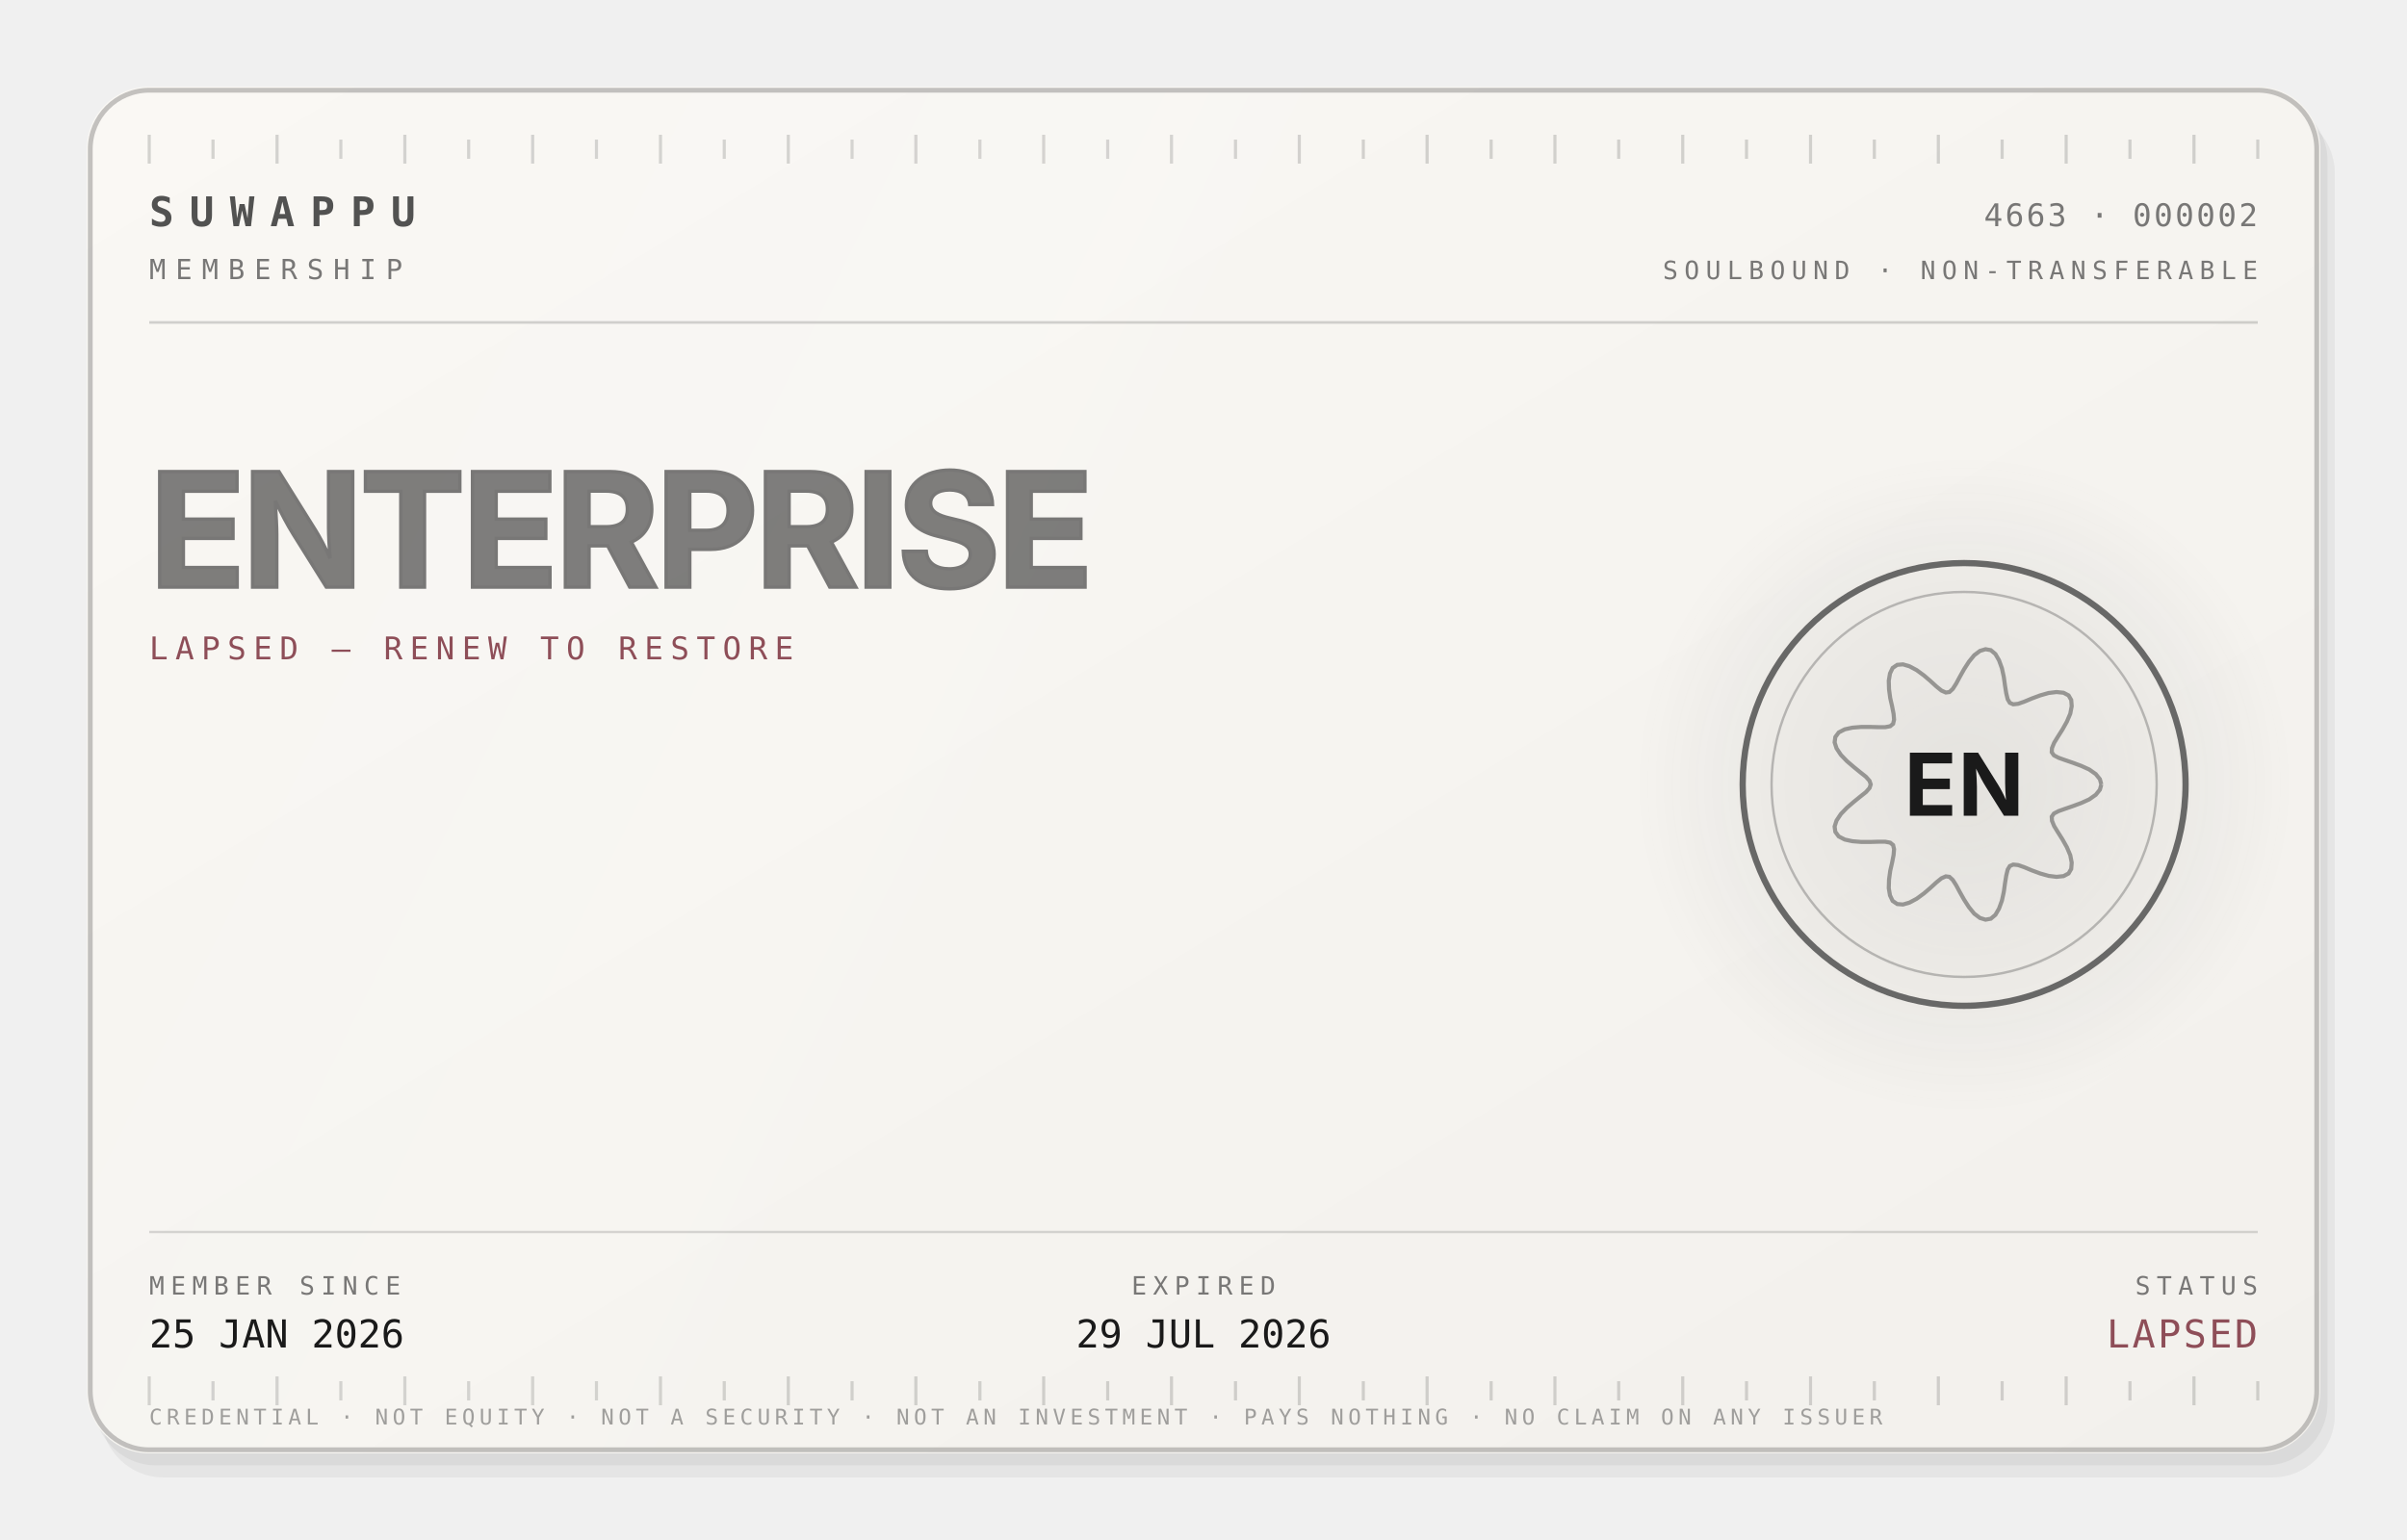
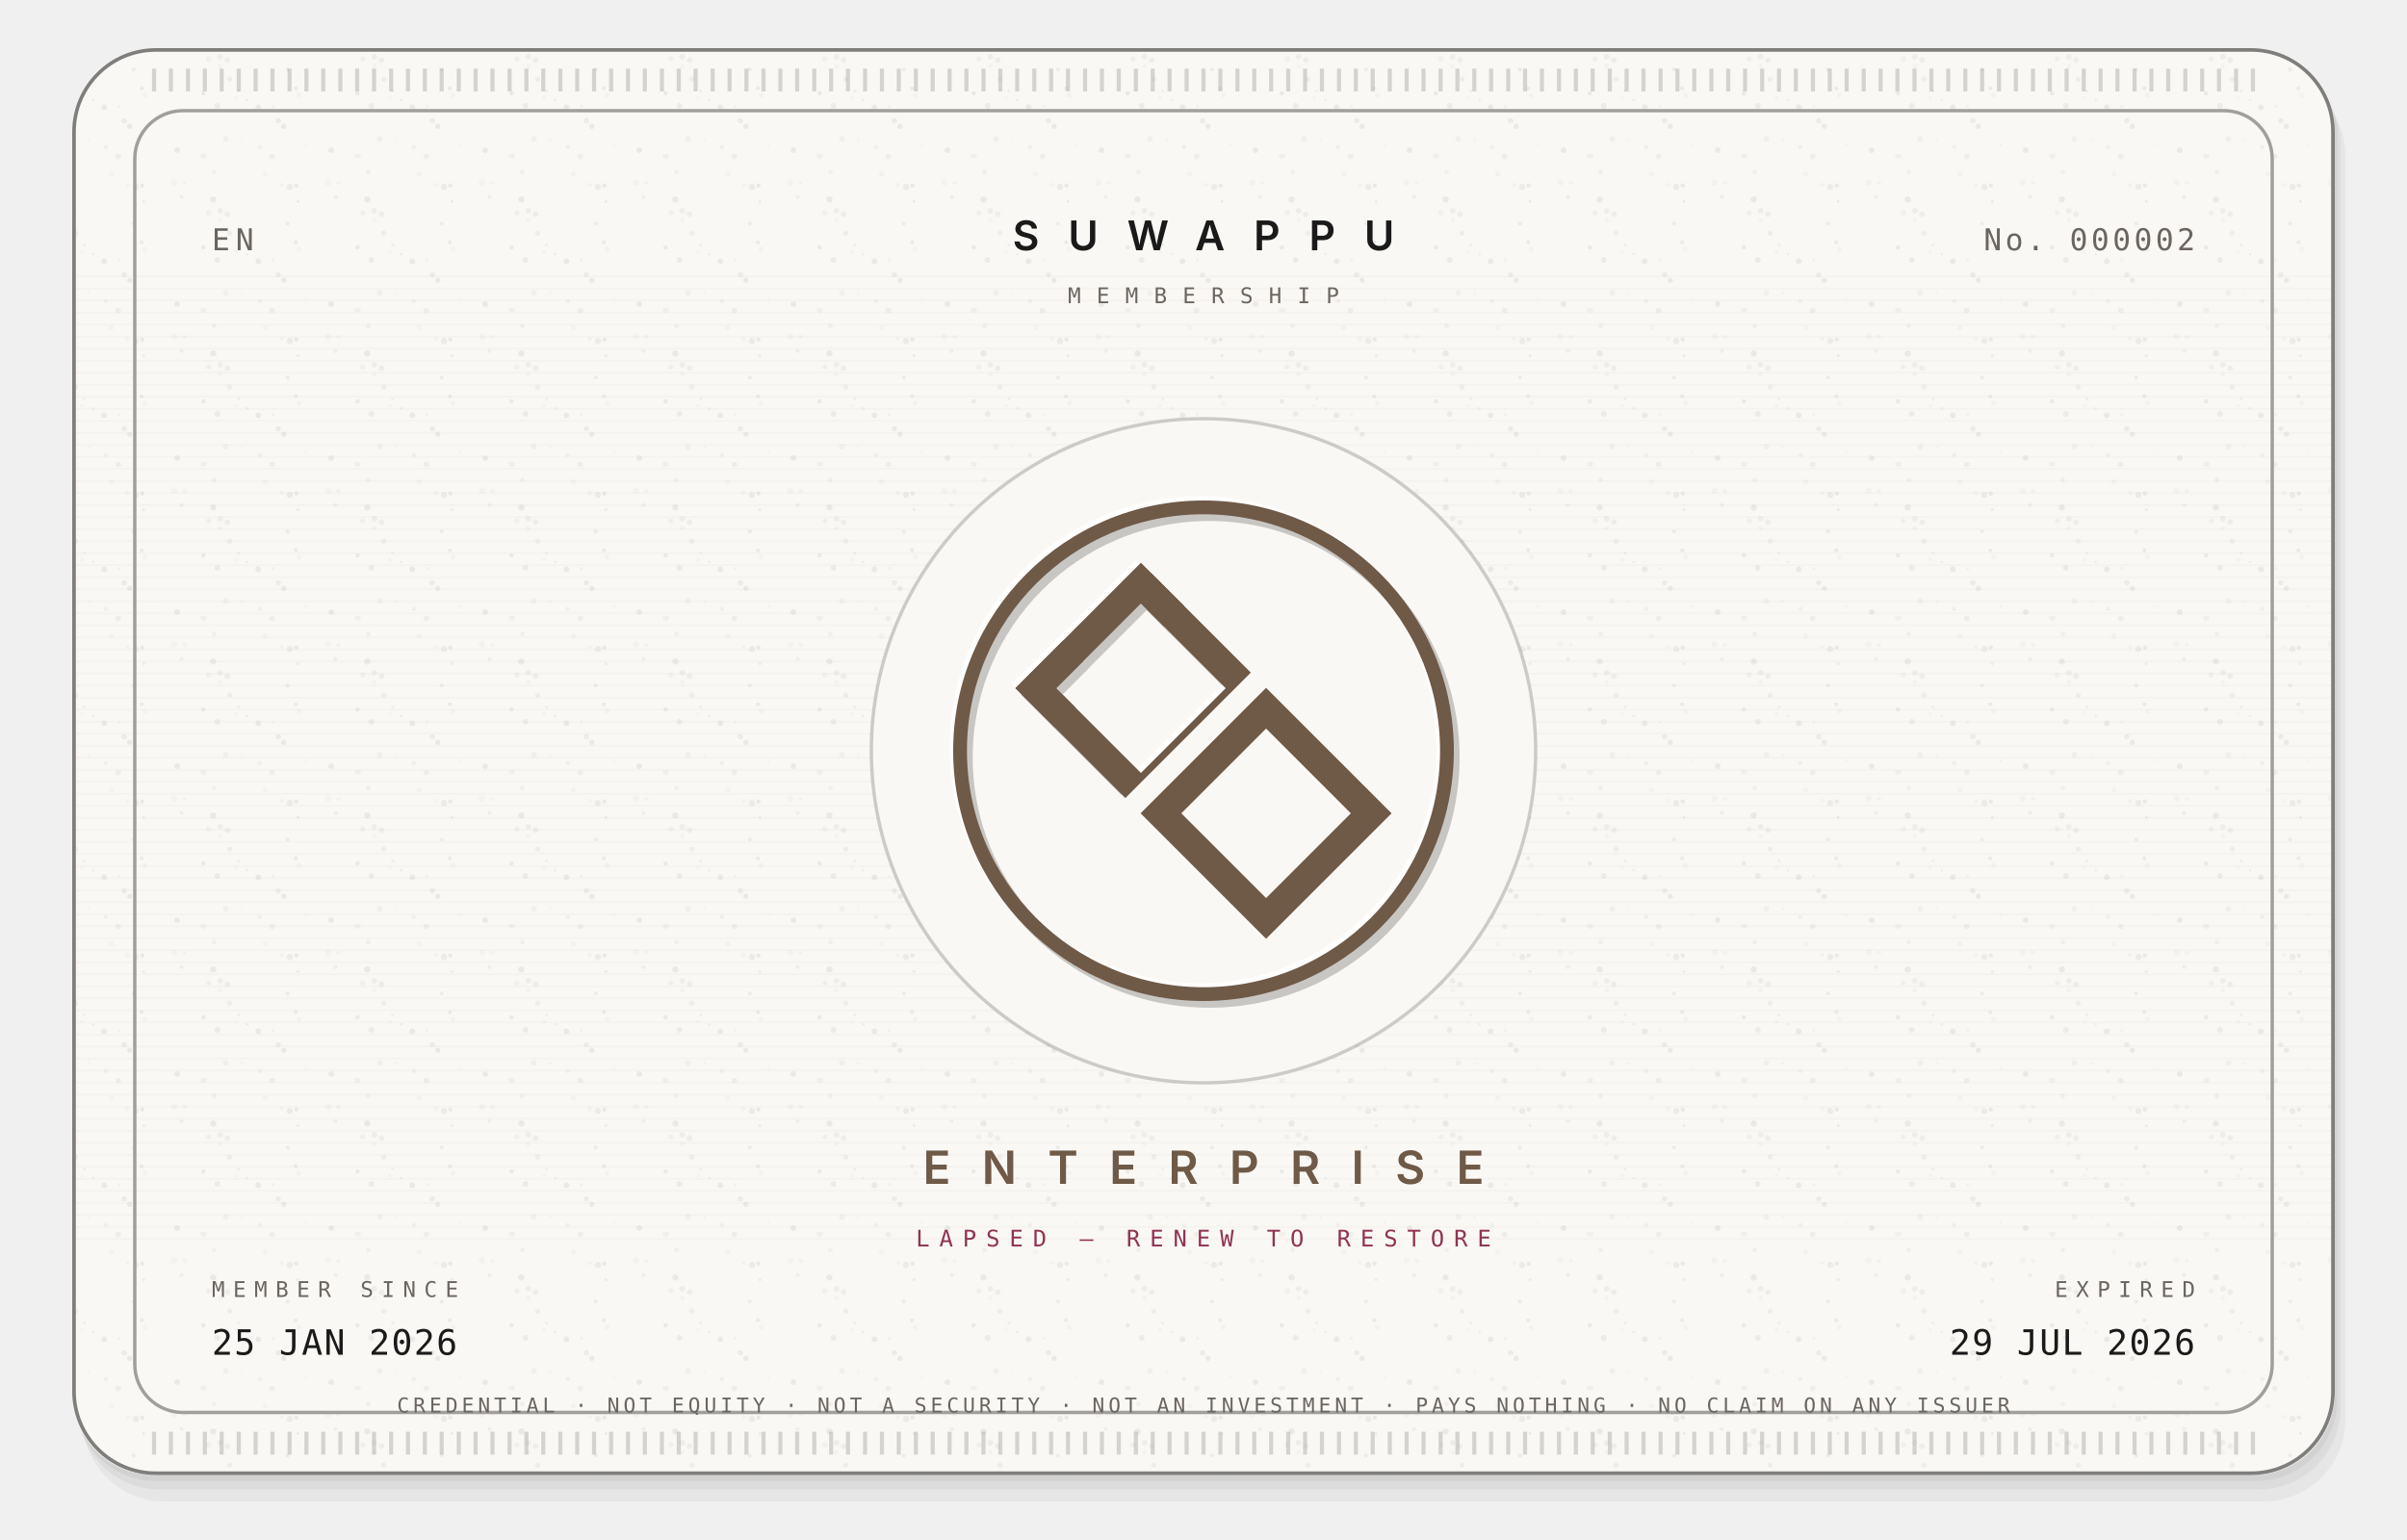
<svg xmlns="http://www.w3.org/2000/svg" width="1000" height="640" viewBox="0 0 1000 640" role="img" aria-label="Suwappu Enterprise membership">
  <defs>
-     <clipPath id="cardCut">
-       <rect x="36" y="36" width="928" height="568" rx="26" />
+     <clipPath id="cut2">
+       <rect x="30" y="20" width="940" height="593" rx="34" />
    </clipPath>
-     <linearGradient id="plate" x1="0" y1="0" x2="1" y2="1">
-       <stop offset="0" stop-color="#faf8f4" />
-       <stop offset="1" stop-color="#f2f0ec" />
+     <pattern id="grain" width="64" height="64" patternUnits="userSpaceOnUse">
+       <g fill="#1a1a1a">
+         <circle cx="38.7" cy="41.7" r="0.50" opacity="0.060" />
+         <circle cx="31.4" cy="32.9" r="1.10" opacity="0.050" />
+         <circle cx="43.3" cy="44.6" r="1.20" opacity="0.070" />
+         <circle cx="27.5" cy="27.5" r="0.90" opacity="0.030" />
+         <circle cx="59.7" cy="19.8" r="0.60" opacity="0.060" />
+         <circle cx="36.7" cy="57.8" r="0.50" opacity="0.030" />
+         <circle cx="8.3" cy="11.8" r="1.30" opacity="0.030" />
+         <circle cx="34.0" cy="40.6" r="0.70" opacity="0.030" />
+         <circle cx="63.2" cy="60.2" r="0.50" opacity="0.030" />
+         <circle cx="60.2" cy="39.6" r="1.00" opacity="0.030" />
+         <circle cx="53.0" cy="12.9" r="0.90" opacity="0.030" />
+         <circle cx="20.6" cy="0.7" r="1.30" opacity="0.040" />
+         <circle cx="27.5" cy="23.6" r="1.20" opacity="0.050" />
+         <circle cx="59.1" cy="13.1" r="0.90" opacity="0.070" />
+         <circle cx="30.5" cy="25.0" r="1.20" opacity="0.050" />
+         <circle cx="11.4" cy="17.9" r="0.80" opacity="0.050" />
+         <circle cx="26.3" cy="44.0" r="1.20" opacity="0.060" />
+         <circle cx="9.6" cy="62.4" r="1.20" opacity="0.070" />
+         <circle cx="56.4" cy="13.7" r="1.30" opacity="0.060" />
+         <circle cx="24.6" cy="18.9" r="1.30" opacity="0.070" />
+         <circle cx="25.0" cy="7.5" r="1.00" opacity="0.040" />
+         <circle cx="22.7" cy="24.5" r="1.10" opacity="0.040" />
+         <circle cx="35.1" cy="37.8" r="0.60" opacity="0.050" />
+         <circle cx="20.5" cy="38.8" r="0.90" opacity="0.070" />
+         <circle cx="46.2" cy="8.2" r="1.10" opacity="0.030" />
+         <circle cx="49.1" cy="1.0" r="1.20" opacity="0.050" />
+         <circle cx="43.9" cy="61.1" r="0.90" opacity="0.040" />
+         <circle cx="55.5" cy="28.9" r="0.80" opacity="0.060" />
+         <circle cx="29.8" cy="57.7" r="1.20" opacity="0.040" />
+         <circle cx="58.9" cy="36.7" r="0.80" opacity="0.070" />
+         <circle cx="12.6" cy="12.0" r="0.90" opacity="0.030" />
+         <circle cx="51.6" cy="50.2" r="1.10" opacity="0.060" />
+         <circle cx="49.5" cy="44.2" r="0.60" opacity="0.040" />
+         <circle cx="53.9" cy="52.5" r="1.10" opacity="0.070" />
+       </g>
+     </pattern>
+     <linearGradient id="foil2" x1="0.05" y1="0.1" x2="0.95" y2="0.9">
+       <stop offset="0" stop-color="#483a2e" />
+       <stop offset="0.34" stop-color="#6f5947" />
+       <stop offset="0.47" stop-color="#8c7a6c" />
+       <stop offset="0.53" stop-color="#8c7a6c" />
+       <stop offset="0.66" stop-color="#6f5947" />
+       <stop offset="1" stop-color="#483a2e" />
    </linearGradient>
-     <linearGradient id="sheen" x1="0" y1="0" x2="1" y2="0.3">
-       <stop offset="0" stop-color="#ffffff" stop-opacity="0" />
-       <stop offset="0.46" stop-color="#ffffff" stop-opacity="0.075" />
-       <stop offset="0.54" stop-color="#ffffff" stop-opacity="0" />
-     </linearGradient>
-     <radialGradient id="sealGlow" cx="0.5" cy="0.5" r="0.5">
-       <stop offset="0" stop-color="#525251" stop-opacity="0.16" />
-       <stop offset="1" stop-color="#525251" stop-opacity="0" />
+     <radialGradient id="age2" cx="0.5" cy="0.46" r="0.72">
+       <stop offset="0.42" stop-color="#7e5a38" stop-opacity="0" />
+       <stop offset="1" stop-color="#7e5a38" stop-opacity="0.10" />
    </radialGradient>
  </defs>
-   <rect x="42" y="46" width="928" height="568" rx="26" fill="#000000" opacity="0.05" />
-   <rect x="39" y="41" width="928" height="568" rx="26" fill="#000000" opacity="0.05" />
-   <rect x="36" y="36" width="928" height="568" rx="26" fill="url(#plate)" />
-   <g clip-path="url(#cardCut)" stroke="#959492" stroke-width="1.3" stroke-opacity="0.38">
-     <line x1="62.0" y1="56.0" x2="62.0" y2="68.0" />
-     <line x1="88.5" y1="58.0" x2="88.5" y2="66.0" />
-     <line x1="115.1" y1="56.0" x2="115.1" y2="68.0" />
-     <line x1="141.6" y1="58.0" x2="141.6" y2="66.0" />
-     <line x1="168.2" y1="56.0" x2="168.2" y2="68.0" />
-     <line x1="194.7" y1="58.0" x2="194.7" y2="66.0" />
-     <line x1="221.3" y1="56.0" x2="221.3" y2="68.0" />
-     <line x1="247.8" y1="58.0" x2="247.8" y2="66.0" />
-     <line x1="274.4" y1="56.0" x2="274.4" y2="68.0" />
-     <line x1="300.9" y1="58.0" x2="300.9" y2="66.0" />
-     <line x1="327.5" y1="56.0" x2="327.5" y2="68.0" />
-     <line x1="354.0" y1="58.0" x2="354.0" y2="66.0" />
-     <line x1="380.5" y1="56.0" x2="380.5" y2="68.0" />
-     <line x1="407.1" y1="58.0" x2="407.1" y2="66.0" />
-     <line x1="433.6" y1="56.0" x2="433.6" y2="68.0" />
-     <line x1="460.2" y1="58.0" x2="460.2" y2="66.0" />
-     <line x1="486.7" y1="56.0" x2="486.7" y2="68.0" />
-     <line x1="513.3" y1="58.0" x2="513.3" y2="66.0" />
-     <line x1="539.8" y1="56.0" x2="539.8" y2="68.0" />
-     <line x1="566.4" y1="58.0" x2="566.4" y2="66.0" />
-     <line x1="592.9" y1="56.0" x2="592.9" y2="68.0" />
-     <line x1="619.5" y1="58.0" x2="619.5" y2="66.0" />
-     <line x1="646.0" y1="56.0" x2="646.0" y2="68.0" />
-     <line x1="672.5" y1="58.0" x2="672.5" y2="66.0" />
-     <line x1="699.1" y1="56.0" x2="699.1" y2="68.0" />
-     <line x1="725.6" y1="58.0" x2="725.6" y2="66.0" />
-     <line x1="752.2" y1="56.0" x2="752.2" y2="68.0" />
-     <line x1="778.7" y1="58.0" x2="778.7" y2="66.0" />
-     <line x1="805.3" y1="56.0" x2="805.3" y2="68.0" />
-     <line x1="831.8" y1="58.0" x2="831.8" y2="66.0" />
-     <line x1="858.4" y1="56.0" x2="858.4" y2="68.0" />
-     <line x1="884.9" y1="58.0" x2="884.9" y2="66.0" />
-     <line x1="911.5" y1="56.0" x2="911.5" y2="68.0" />
-     <line x1="938.0" y1="58.0" x2="938.0" y2="66.0" />
-     <line x1="62.0" y1="572.0" x2="62.0" y2="584.0" />
-     <line x1="88.5" y1="574.0" x2="88.5" y2="582.0" />
-     <line x1="115.1" y1="572.0" x2="115.1" y2="584.0" />
-     <line x1="141.6" y1="574.0" x2="141.6" y2="582.0" />
-     <line x1="168.2" y1="572.0" x2="168.2" y2="584.0" />
-     <line x1="194.7" y1="574.0" x2="194.7" y2="582.0" />
-     <line x1="221.3" y1="572.0" x2="221.3" y2="584.0" />
-     <line x1="247.8" y1="574.0" x2="247.8" y2="582.0" />
-     <line x1="274.4" y1="572.0" x2="274.4" y2="584.0" />
-     <line x1="300.9" y1="574.0" x2="300.9" y2="582.0" />
-     <line x1="327.5" y1="572.0" x2="327.5" y2="584.0" />
-     <line x1="354.0" y1="574.0" x2="354.0" y2="582.0" />
-     <line x1="380.5" y1="572.0" x2="380.5" y2="584.0" />
-     <line x1="407.1" y1="574.0" x2="407.1" y2="582.0" />
-     <line x1="433.6" y1="572.0" x2="433.6" y2="584.0" />
-     <line x1="460.2" y1="574.0" x2="460.2" y2="582.0" />
-     <line x1="486.7" y1="572.0" x2="486.7" y2="584.0" />
-     <line x1="513.3" y1="574.0" x2="513.3" y2="582.0" />
-     <line x1="539.8" y1="572.0" x2="539.8" y2="584.0" />
-     <line x1="566.4" y1="574.0" x2="566.4" y2="582.0" />
-     <line x1="592.9" y1="572.0" x2="592.9" y2="584.0" />
-     <line x1="619.5" y1="574.0" x2="619.5" y2="582.0" />
-     <line x1="646.0" y1="572.0" x2="646.0" y2="584.0" />
-     <line x1="672.5" y1="574.0" x2="672.5" y2="582.0" />
-     <line x1="699.1" y1="572.0" x2="699.1" y2="584.0" />
-     <line x1="725.6" y1="574.0" x2="725.6" y2="582.0" />
-     <line x1="752.2" y1="572.0" x2="752.2" y2="584.0" />
-     <line x1="778.7" y1="574.0" x2="778.7" y2="582.0" />
-     <line x1="805.3" y1="572.0" x2="805.3" y2="584.0" />
-     <line x1="831.8" y1="574.0" x2="831.8" y2="582.0" />
-     <line x1="858.4" y1="572.0" x2="858.4" y2="584.0" />
-     <line x1="884.9" y1="574.0" x2="884.9" y2="582.0" />
-     <line x1="911.5" y1="572.0" x2="911.5" y2="584.0" />
-     <line x1="938.0" y1="574.0" x2="938.0" y2="582.0" />
+   <rect x="34.4" y="31" width="940" height="593" rx="34" fill="#000000" opacity="0.045" />
+   <rect x="32.4" y="26" width="940" height="593" rx="34" fill="#000000" opacity="0.045" />
+   <rect x="31.0" y="22.5" width="940" height="593" rx="34" fill="#000000" opacity="0.05" />
+   <rect x="30" y="20" width="940" height="593" rx="34" fill="#faf8f4" />
+   <g clip-path="url(#cut2)">
+     <path d="M30.0 114.9H970.0M30.0 119.9H970.0M30.0 124.9H970.0M30.0 129.9H970.0M30.0 134.9H970.0M30.0 139.9H970.0M30.0 144.9H970.0M30.0 149.9H970.0M30.0 154.9H970.0M30.0 159.9H970.0M30.0 164.9H970.0M30.0 169.9H970.0M30.0 174.9H970.0M30.0 179.9H970.0M30.0 184.9H970.0M30.0 189.9H970.0M30.0 194.9H970.0M30.0 199.9H970.0M30.0 204.9H970.0M30.0 209.9H970.0M30.0 214.9H970.0M30.0 219.9H970.0M30.0 224.9H970.0M30.0 229.9H970.0M30.0 234.9H970.0M30.0 239.9H970.0M30.0 244.9H970.0M30.0 249.9H970.0M30.0 254.9H970.0M30.0 259.9H970.0M30.0 264.9H970.0M30.0 269.9H970.0M30.0 274.9H970.0M30.0 279.9H970.0M30.0 284.9H970.0M30.0 289.9H970.0M30.0 294.9H970.0M30.0 299.9H970.0M30.0 304.9H970.0M30.0 309.9H970.0M30.0 314.9H970.0M30.0 319.9H970.0M30.0 324.9H970.0M30.0 329.9H970.0M30.0 334.9H970.0M30.0 339.9H970.0M30.0 344.9H970.0M30.0 349.9H970.0M30.0 354.9H970.0M30.0 359.9H970.0M30.0 364.9H970.0M30.0 369.9H970.0M30.0 374.9H970.0M30.0 379.9H970.0M30.0 384.9H970.0M30.0 389.9H970.0M30.0 394.9H970.0M30.0 399.9H970.0M30.0 404.9H970.0M30.0 409.9H970.0M30.0 414.9H970.0M30.0 419.9H970.0M30.0 424.9H970.0M30.0 429.9H970.0M30.0 434.9H970.0M30.0 439.9H970.0M30.0 444.9H970.0M30.0 449.9H970.0M30.0 454.9H970.0M30.0 459.9H970.0M30.0 464.9H970.0M30.0 469.9H970.0M30.0 474.9H970.0M30.0 479.9H970.0M30.0 484.9H970.0M30.0 489.9H970.0M30.0 494.9H970.0M30.0 499.9H970.0M30.0 504.9H970.0M30.0 509.9H970.0M30.0 514.9H970.0" fill="none" stroke="#6f5947" stroke-width="0.8" stroke-opacity="0.03" />
+     <rect x="30" y="20" width="940" height="593" fill="url(#grain)" />
+     <g stroke="#a09f9d" stroke-width="1.7" stroke-opacity="0.42">
+       <line x1="64.0" y1="28.5" x2="64.0" y2="38.0" />
+       <line x1="71.0" y1="28.5" x2="71.0" y2="38.0" />
+       <line x1="78.1" y1="28.5" x2="78.1" y2="38.0" />
+       <line x1="85.1" y1="28.5" x2="85.1" y2="38.0" />
+       <line x1="92.1" y1="28.5" x2="92.1" y2="38.0" />
+       <line x1="99.2" y1="28.5" x2="99.2" y2="38.0" />
+       <line x1="106.2" y1="28.5" x2="106.2" y2="38.0" />
+       <line x1="113.2" y1="28.5" x2="113.2" y2="38.0" />
+       <line x1="120.3" y1="28.5" x2="120.3" y2="38.0" />
+       <line x1="127.3" y1="28.5" x2="127.3" y2="38.0" />
+       <line x1="134.3" y1="28.5" x2="134.3" y2="38.0" />
+       <line x1="141.4" y1="28.5" x2="141.4" y2="38.0" />
+       <line x1="148.4" y1="28.5" x2="148.4" y2="38.0" />
+       <line x1="155.4" y1="28.5" x2="155.4" y2="38.0" />
+       <line x1="162.5" y1="28.5" x2="162.5" y2="38.0" />
+       <line x1="169.5" y1="28.5" x2="169.5" y2="38.0" />
+       <line x1="176.5" y1="28.5" x2="176.5" y2="38.0" />
+       <line x1="183.5" y1="28.5" x2="183.5" y2="38.0" />
+       <line x1="190.6" y1="28.5" x2="190.6" y2="38.0" />
+       <line x1="197.6" y1="28.5" x2="197.6" y2="38.0" />
+       <line x1="204.6" y1="28.5" x2="204.6" y2="38.0" />
+       <line x1="211.7" y1="28.5" x2="211.7" y2="38.0" />
+       <line x1="218.7" y1="28.5" x2="218.7" y2="38.0" />
+       <line x1="225.7" y1="28.5" x2="225.7" y2="38.0" />
+       <line x1="232.8" y1="28.5" x2="232.8" y2="38.0" />
+       <line x1="239.8" y1="28.5" x2="239.8" y2="38.0" />
+       <line x1="246.8" y1="28.5" x2="246.8" y2="38.0" />
+       <line x1="253.9" y1="28.5" x2="253.9" y2="38.0" />
+       <line x1="260.9" y1="28.5" x2="260.9" y2="38.0" />
+       <line x1="267.9" y1="28.5" x2="267.9" y2="38.0" />
+       <line x1="275.0" y1="28.5" x2="275.0" y2="38.0" />
+       <line x1="282.0" y1="28.5" x2="282.0" y2="38.0" />
+       <line x1="289.0" y1="28.5" x2="289.0" y2="38.0" />
+       <line x1="296.1" y1="28.5" x2="296.1" y2="38.0" />
+       <line x1="303.1" y1="28.5" x2="303.1" y2="38.0" />
+       <line x1="310.1" y1="28.5" x2="310.1" y2="38.0" />
+       <line x1="317.2" y1="28.5" x2="317.2" y2="38.0" />
+       <line x1="324.2" y1="28.5" x2="324.2" y2="38.0" />
+       <line x1="331.2" y1="28.5" x2="331.2" y2="38.0" />
+       <line x1="338.3" y1="28.5" x2="338.3" y2="38.0" />
+       <line x1="345.3" y1="28.5" x2="345.3" y2="38.0" />
+       <line x1="352.3" y1="28.5" x2="352.3" y2="38.0" />
+       <line x1="359.4" y1="28.5" x2="359.4" y2="38.0" />
+       <line x1="366.4" y1="28.5" x2="366.4" y2="38.0" />
+       <line x1="373.4" y1="28.5" x2="373.4" y2="38.0" />
+       <line x1="380.5" y1="28.5" x2="380.5" y2="38.0" />
+       <line x1="387.5" y1="28.5" x2="387.5" y2="38.0" />
+       <line x1="394.5" y1="28.5" x2="394.5" y2="38.0" />
+       <line x1="401.5" y1="28.5" x2="401.5" y2="38.0" />
+       <line x1="408.6" y1="28.5" x2="408.6" y2="38.0" />
+       <line x1="415.6" y1="28.5" x2="415.6" y2="38.0" />
+       <line x1="422.6" y1="28.5" x2="422.6" y2="38.0" />
+       <line x1="429.7" y1="28.5" x2="429.7" y2="38.0" />
+       <line x1="436.7" y1="28.5" x2="436.7" y2="38.0" />
+       <line x1="443.7" y1="28.5" x2="443.7" y2="38.0" />
+       <line x1="450.8" y1="28.5" x2="450.8" y2="38.0" />
+       <line x1="457.8" y1="28.5" x2="457.8" y2="38.0" />
+       <line x1="464.8" y1="28.5" x2="464.8" y2="38.0" />
+       <line x1="471.9" y1="28.5" x2="471.9" y2="38.0" />
+       <line x1="478.9" y1="28.5" x2="478.9" y2="38.0" />
+       <line x1="485.9" y1="28.5" x2="485.9" y2="38.0" />
+       <line x1="493.0" y1="28.5" x2="493.0" y2="38.0" />
+       <line x1="500.0" y1="28.5" x2="500.0" y2="38.0" />
+       <line x1="507.0" y1="28.5" x2="507.0" y2="38.0" />
+       <line x1="514.1" y1="28.5" x2="514.1" y2="38.0" />
+       <line x1="521.1" y1="28.5" x2="521.1" y2="38.0" />
+       <line x1="528.1" y1="28.5" x2="528.1" y2="38.0" />
+       <line x1="535.2" y1="28.5" x2="535.2" y2="38.0" />
+       <line x1="542.2" y1="28.5" x2="542.2" y2="38.0" />
+       <line x1="549.2" y1="28.5" x2="549.2" y2="38.0" />
+       <line x1="556.3" y1="28.5" x2="556.3" y2="38.0" />
+       <line x1="563.3" y1="28.5" x2="563.3" y2="38.0" />
+       <line x1="570.3" y1="28.5" x2="570.3" y2="38.0" />
+       <line x1="577.4" y1="28.5" x2="577.4" y2="38.0" />
+       <line x1="584.4" y1="28.5" x2="584.4" y2="38.0" />
+       <line x1="591.4" y1="28.5" x2="591.4" y2="38.0" />
+       <line x1="598.5" y1="28.5" x2="598.5" y2="38.0" />
+       <line x1="605.5" y1="28.5" x2="605.5" y2="38.0" />
+       <line x1="612.5" y1="28.5" x2="612.5" y2="38.0" />
+       <line x1="619.5" y1="28.5" x2="619.5" y2="38.0" />
+       <line x1="626.6" y1="28.5" x2="626.6" y2="38.0" />
+       <line x1="633.6" y1="28.5" x2="633.6" y2="38.0" />
+       <line x1="640.6" y1="28.5" x2="640.6" y2="38.0" />
+       <line x1="647.7" y1="28.5" x2="647.7" y2="38.0" />
+       <line x1="654.7" y1="28.5" x2="654.7" y2="38.0" />
+       <line x1="661.7" y1="28.5" x2="661.7" y2="38.0" />
+       <line x1="668.8" y1="28.5" x2="668.8" y2="38.0" />
+       <line x1="675.8" y1="28.5" x2="675.8" y2="38.0" />
+       <line x1="682.8" y1="28.5" x2="682.8" y2="38.0" />
+       <line x1="689.9" y1="28.5" x2="689.9" y2="38.0" />
+       <line x1="696.9" y1="28.5" x2="696.9" y2="38.0" />
+       <line x1="703.9" y1="28.5" x2="703.9" y2="38.0" />
+       <line x1="711.0" y1="28.5" x2="711.0" y2="38.0" />
+       <line x1="718.0" y1="28.5" x2="718.0" y2="38.0" />
+       <line x1="725.0" y1="28.5" x2="725.0" y2="38.0" />
+       <line x1="732.1" y1="28.5" x2="732.1" y2="38.0" />
+       <line x1="739.1" y1="28.5" x2="739.1" y2="38.0" />
+       <line x1="746.1" y1="28.5" x2="746.1" y2="38.0" />
+       <line x1="753.2" y1="28.5" x2="753.2" y2="38.0" />
+       <line x1="760.2" y1="28.5" x2="760.2" y2="38.0" />
+       <line x1="767.2" y1="28.5" x2="767.2" y2="38.0" />
+       <line x1="774.3" y1="28.5" x2="774.3" y2="38.0" />
+       <line x1="781.3" y1="28.5" x2="781.3" y2="38.0" />
+       <line x1="788.3" y1="28.5" x2="788.3" y2="38.0" />
+       <line x1="795.4" y1="28.5" x2="795.4" y2="38.0" />
+       <line x1="802.4" y1="28.5" x2="802.4" y2="38.0" />
+       <line x1="809.4" y1="28.5" x2="809.4" y2="38.0" />
+       <line x1="816.5" y1="28.5" x2="816.5" y2="38.0" />
+       <line x1="823.5" y1="28.5" x2="823.5" y2="38.0" />
+       <line x1="830.5" y1="28.5" x2="830.5" y2="38.0" />
+       <line x1="837.5" y1="28.5" x2="837.5" y2="38.0" />
+       <line x1="844.6" y1="28.5" x2="844.6" y2="38.0" />
+       <line x1="851.6" y1="28.5" x2="851.6" y2="38.0" />
+       <line x1="858.6" y1="28.5" x2="858.6" y2="38.0" />
+       <line x1="865.7" y1="28.5" x2="865.7" y2="38.0" />
+       <line x1="872.7" y1="28.5" x2="872.7" y2="38.0" />
+       <line x1="879.7" y1="28.5" x2="879.7" y2="38.0" />
+       <line x1="886.8" y1="28.5" x2="886.8" y2="38.0" />
+       <line x1="893.8" y1="28.5" x2="893.8" y2="38.0" />
+       <line x1="900.8" y1="28.5" x2="900.8" y2="38.0" />
+       <line x1="907.9" y1="28.5" x2="907.9" y2="38.0" />
+       <line x1="914.9" y1="28.5" x2="914.9" y2="38.0" />
+       <line x1="921.9" y1="28.5" x2="921.9" y2="38.0" />
+       <line x1="929.0" y1="28.5" x2="929.0" y2="38.0" />
+       <line x1="936.0" y1="28.5" x2="936.0" y2="38.0" />
+       <line x1="64.0" y1="604.5" x2="64.0" y2="595.0" />
+       <line x1="71.0" y1="604.5" x2="71.0" y2="595.0" />
+       <line x1="78.1" y1="604.5" x2="78.1" y2="595.0" />
+       <line x1="85.1" y1="604.5" x2="85.1" y2="595.0" />
+       <line x1="92.1" y1="604.5" x2="92.1" y2="595.0" />
+       <line x1="99.2" y1="604.5" x2="99.2" y2="595.0" />
+       <line x1="106.2" y1="604.5" x2="106.2" y2="595.0" />
+       <line x1="113.2" y1="604.5" x2="113.2" y2="595.0" />
+       <line x1="120.3" y1="604.5" x2="120.3" y2="595.0" />
+       <line x1="127.3" y1="604.5" x2="127.3" y2="595.0" />
+       <line x1="134.3" y1="604.5" x2="134.3" y2="595.0" />
+       <line x1="141.4" y1="604.5" x2="141.4" y2="595.0" />
+       <line x1="148.4" y1="604.5" x2="148.4" y2="595.0" />
+       <line x1="155.4" y1="604.5" x2="155.4" y2="595.0" />
+       <line x1="162.5" y1="604.5" x2="162.5" y2="595.0" />
+       <line x1="169.5" y1="604.5" x2="169.5" y2="595.0" />
+       <line x1="176.5" y1="604.5" x2="176.5" y2="595.0" />
+       <line x1="183.5" y1="604.5" x2="183.5" y2="595.0" />
+       <line x1="190.6" y1="604.5" x2="190.6" y2="595.0" />
+       <line x1="197.6" y1="604.5" x2="197.6" y2="595.0" />
+       <line x1="204.6" y1="604.5" x2="204.6" y2="595.0" />
+       <line x1="211.7" y1="604.5" x2="211.7" y2="595.0" />
+       <line x1="218.7" y1="604.5" x2="218.7" y2="595.0" />
+       <line x1="225.7" y1="604.5" x2="225.7" y2="595.0" />
+       <line x1="232.8" y1="604.5" x2="232.8" y2="595.0" />
+       <line x1="239.8" y1="604.5" x2="239.8" y2="595.0" />
+       <line x1="246.8" y1="604.5" x2="246.8" y2="595.0" />
+       <line x1="253.9" y1="604.5" x2="253.9" y2="595.0" />
+       <line x1="260.9" y1="604.5" x2="260.9" y2="595.0" />
+       <line x1="267.9" y1="604.5" x2="267.9" y2="595.0" />
+       <line x1="275.0" y1="604.5" x2="275.0" y2="595.0" />
+       <line x1="282.0" y1="604.5" x2="282.0" y2="595.0" />
+       <line x1="289.0" y1="604.5" x2="289.0" y2="595.0" />
+       <line x1="296.1" y1="604.5" x2="296.1" y2="595.0" />
+       <line x1="303.1" y1="604.5" x2="303.1" y2="595.0" />
+       <line x1="310.1" y1="604.5" x2="310.1" y2="595.0" />
+       <line x1="317.2" y1="604.5" x2="317.2" y2="595.0" />
+       <line x1="324.2" y1="604.5" x2="324.2" y2="595.0" />
+       <line x1="331.2" y1="604.5" x2="331.2" y2="595.0" />
+       <line x1="338.3" y1="604.5" x2="338.3" y2="595.0" />
+       <line x1="345.3" y1="604.5" x2="345.3" y2="595.0" />
+       <line x1="352.3" y1="604.5" x2="352.3" y2="595.0" />
+       <line x1="359.4" y1="604.5" x2="359.4" y2="595.0" />
+       <line x1="366.4" y1="604.5" x2="366.4" y2="595.0" />
+       <line x1="373.4" y1="604.5" x2="373.4" y2="595.0" />
+       <line x1="380.5" y1="604.5" x2="380.5" y2="595.0" />
+       <line x1="387.5" y1="604.5" x2="387.5" y2="595.0" />
+       <line x1="394.5" y1="604.5" x2="394.5" y2="595.0" />
+       <line x1="401.5" y1="604.5" x2="401.5" y2="595.0" />
+       <line x1="408.6" y1="604.5" x2="408.6" y2="595.0" />
+       <line x1="415.6" y1="604.5" x2="415.6" y2="595.0" />
+       <line x1="422.6" y1="604.5" x2="422.6" y2="595.0" />
+       <line x1="429.7" y1="604.5" x2="429.7" y2="595.0" />
+       <line x1="436.7" y1="604.5" x2="436.7" y2="595.0" />
+       <line x1="443.7" y1="604.5" x2="443.7" y2="595.0" />
+       <line x1="450.8" y1="604.5" x2="450.8" y2="595.0" />
+       <line x1="457.8" y1="604.5" x2="457.8" y2="595.0" />
+       <line x1="464.8" y1="604.5" x2="464.8" y2="595.0" />
+       <line x1="471.9" y1="604.5" x2="471.9" y2="595.0" />
+       <line x1="478.9" y1="604.5" x2="478.9" y2="595.0" />
+       <line x1="485.9" y1="604.5" x2="485.9" y2="595.0" />
+       <line x1="493.0" y1="604.5" x2="493.0" y2="595.0" />
+       <line x1="500.0" y1="604.5" x2="500.0" y2="595.0" />
+       <line x1="507.0" y1="604.5" x2="507.0" y2="595.0" />
+       <line x1="514.1" y1="604.5" x2="514.1" y2="595.0" />
+       <line x1="521.1" y1="604.5" x2="521.1" y2="595.0" />
+       <line x1="528.1" y1="604.5" x2="528.1" y2="595.0" />
+       <line x1="535.2" y1="604.5" x2="535.2" y2="595.0" />
+       <line x1="542.2" y1="604.5" x2="542.2" y2="595.0" />
+       <line x1="549.2" y1="604.5" x2="549.2" y2="595.0" />
+       <line x1="556.3" y1="604.5" x2="556.3" y2="595.0" />
+       <line x1="563.3" y1="604.5" x2="563.3" y2="595.0" />
+       <line x1="570.3" y1="604.5" x2="570.3" y2="595.0" />
+       <line x1="577.4" y1="604.5" x2="577.4" y2="595.0" />
+       <line x1="584.4" y1="604.5" x2="584.4" y2="595.0" />
+       <line x1="591.4" y1="604.5" x2="591.4" y2="595.0" />
+       <line x1="598.5" y1="604.5" x2="598.5" y2="595.0" />
+       <line x1="605.5" y1="604.5" x2="605.5" y2="595.0" />
+       <line x1="612.5" y1="604.5" x2="612.5" y2="595.0" />
+       <line x1="619.5" y1="604.5" x2="619.5" y2="595.0" />
+       <line x1="626.6" y1="604.5" x2="626.6" y2="595.0" />
+       <line x1="633.6" y1="604.5" x2="633.6" y2="595.0" />
+       <line x1="640.6" y1="604.5" x2="640.6" y2="595.0" />
+       <line x1="647.7" y1="604.5" x2="647.7" y2="595.0" />
+       <line x1="654.7" y1="604.5" x2="654.7" y2="595.0" />
+       <line x1="661.7" y1="604.5" x2="661.7" y2="595.0" />
+       <line x1="668.8" y1="604.5" x2="668.8" y2="595.0" />
+       <line x1="675.8" y1="604.5" x2="675.8" y2="595.0" />
+       <line x1="682.8" y1="604.5" x2="682.8" y2="595.0" />
+       <line x1="689.9" y1="604.5" x2="689.9" y2="595.0" />
+       <line x1="696.9" y1="604.5" x2="696.9" y2="595.0" />
+       <line x1="703.9" y1="604.5" x2="703.9" y2="595.0" />
+       <line x1="711.0" y1="604.5" x2="711.0" y2="595.0" />
+       <line x1="718.0" y1="604.5" x2="718.0" y2="595.0" />
+       <line x1="725.0" y1="604.5" x2="725.0" y2="595.0" />
+       <line x1="732.1" y1="604.5" x2="732.1" y2="595.0" />
+       <line x1="739.1" y1="604.5" x2="739.1" y2="595.0" />
+       <line x1="746.1" y1="604.5" x2="746.1" y2="595.0" />
+       <line x1="753.2" y1="604.5" x2="753.2" y2="595.0" />
+       <line x1="760.2" y1="604.5" x2="760.2" y2="595.0" />
+       <line x1="767.2" y1="604.5" x2="767.2" y2="595.0" />
+       <line x1="774.3" y1="604.5" x2="774.3" y2="595.0" />
+       <line x1="781.3" y1="604.5" x2="781.3" y2="595.0" />
+       <line x1="788.3" y1="604.5" x2="788.3" y2="595.0" />
+       <line x1="795.4" y1="604.5" x2="795.4" y2="595.0" />
+       <line x1="802.4" y1="604.5" x2="802.4" y2="595.0" />
+       <line x1="809.4" y1="604.5" x2="809.4" y2="595.0" />
+       <line x1="816.5" y1="604.5" x2="816.5" y2="595.0" />
+       <line x1="823.5" y1="604.5" x2="823.5" y2="595.0" />
+       <line x1="830.5" y1="604.5" x2="830.5" y2="595.0" />
+       <line x1="837.5" y1="604.5" x2="837.5" y2="595.0" />
+       <line x1="844.6" y1="604.5" x2="844.6" y2="595.0" />
+       <line x1="851.6" y1="604.5" x2="851.6" y2="595.0" />
+       <line x1="858.6" y1="604.5" x2="858.6" y2="595.0" />
+       <line x1="865.7" y1="604.5" x2="865.7" y2="595.0" />
+       <line x1="872.7" y1="604.5" x2="872.7" y2="595.0" />
+       <line x1="879.7" y1="604.5" x2="879.7" y2="595.0" />
+       <line x1="886.8" y1="604.5" x2="886.8" y2="595.0" />
+       <line x1="893.8" y1="604.5" x2="893.8" y2="595.0" />
+       <line x1="900.8" y1="604.5" x2="900.8" y2="595.0" />
+       <line x1="907.9" y1="604.5" x2="907.9" y2="595.0" />
+       <line x1="914.9" y1="604.5" x2="914.9" y2="595.0" />
+       <line x1="921.9" y1="604.5" x2="921.9" y2="595.0" />
+       <line x1="929.0" y1="604.5" x2="929.0" y2="595.0" />
+       <line x1="936.0" y1="604.5" x2="936.0" y2="595.0" />
+     </g>
  </g>
-   <rect x="36" y="36" width="928" height="568" rx="26" fill="url(#sheen)" />
-   <rect x="37.5" y="37.5" width="925" height="565" rx="24.5" fill="none" stroke="#959492" stroke-opacity="0.55" stroke-width="2" />
-   <text x="62" y="94" font-family="'Geist Mono','SFMono-Regular',Menlo,Consolas,'DejaVu Sans Mono',monospace" font-size="17" font-weight="bold" letter-spacing="6.5" fill="#525251" text-anchor="start">SUWAPPU</text>
-   <text x="62" y="116" font-family="'Geist Mono','SFMono-Regular',Menlo,Consolas,'DejaVu Sans Mono',monospace" font-size="11.5" font-weight="normal" letter-spacing="4.0" fill="#787776" text-anchor="start">MEMBERSHIP</text>
-   <text x="938" y="94" font-family="'Geist Mono','SFMono-Regular',Menlo,Consolas,'DejaVu Sans Mono',monospace" font-size="13" fill="#787776" text-anchor="end" letter-spacing="1">4663 · 000002</text>
-   <text x="938" y="116" font-family="'Geist Mono','SFMono-Regular',Menlo,Consolas,'DejaVu Sans Mono',monospace" font-size="10.5" font-weight="normal" letter-spacing="2.6" fill="#787776" text-anchor="end">SOULBOUND · NON-TRANSFERABLE</text>
-   <line x1="62" y1="134" x2="938" y2="134" stroke="#959492" stroke-opacity="0.4" stroke-width="1.1" />
-   <text x="62" y="244" font-family="Geist,'Inter',system-ui,-apple-system,'Liberation Sans',Arial,sans-serif" font-size="66" font-weight="700" fill="#1a1a1a" letter-spacing="-1.5" opacity="0.55">ENTERPRISE</text>
-   <text x="62" y="244" font-family="Geist,'Inter',system-ui,-apple-system,'Liberation Sans',Arial,sans-serif" font-size="66" font-weight="700" fill="none" stroke="#787776" stroke-width="1.4" letter-spacing="-1.5">ENTERPRISE</text>
-   <text x="62" y="274" font-family="'Geist Mono','SFMono-Regular',Menlo,Consolas,'DejaVu Sans Mono',monospace" font-size="13" font-weight="normal" letter-spacing="3.0" fill="#8e4e58" text-anchor="start">LAPSED — RENEW TO RESTORE</text>
-   <circle cx="816" cy="326.0" r="136" fill="url(#sealGlow)" />
-   <circle cx="816" cy="326.0" r="92" fill="#efede9" fill-opacity="0.5" />
-   <g stroke="#525251" fill="none" stroke-width="1.7" opacity="0.55">
-     <path d="M873.0 326.0L872.4 328.2L870.7 330.3L868.0 332.2L864.7 333.7L861.2 335.0L858.0 336.1L855.2 337.1L853.3 338.1L852.4 339.4L852.5 341.1L853.4 343.3L855.0 345.9L856.9 348.9L858.7 352.1L860.1 355.4L860.7 358.5L860.5 361.1L859.4 363.0L857.3 364.1L854.4 364.4L851.1 364.0L847.6 363.0L844.1 361.7L841.0 360.4L838.4 359.5L836.4 359.3L835.0 359.9L834.1 361.4L833.5 363.9L833.0 367.0L832.5 370.6L831.7 374.3L830.5 377.6L829.0 380.2L827.1 381.8L824.9 382.2L822.6 381.5L820.2 379.7L818.0 377.0L816.0 373.9L814.2 370.7L812.7 367.9L811.3 365.7L809.9 364.4L808.4 364.2L806.6 365.0L804.5 366.7L802.1 368.9L799.3 371.3L796.3 373.5L793.3 375.1L790.6 375.9L788.2 375.7L786.3 374.4L785.2 372.1L784.7 369.1L784.8 365.6L785.3 361.9L786.1 358.4L786.7 355.3L786.9 352.9L786.5 351.2L785.3 350.2L783.2 349.8L780.4 349.8L777.0 349.9L773.3 349.9L769.6 349.6L766.4 348.9L763.9 347.6L762.5 345.7L762.2 343.5L763.0 341.0L764.8 338.3L767.3 335.7L770.1 333.3L772.8 331.1L775.2 329.2L776.7 327.5L777.2 326.0L776.7 324.5L775.2 322.8L772.8 320.9L770.1 318.7L767.3 316.3L764.8 313.7L763.0 311.0L762.2 308.5L762.5 306.3L763.9 304.4L766.4 303.1L769.6 302.4L773.3 302.1L777.0 302.1L780.4 302.2L783.2 302.2L785.3 301.8L786.5 300.8L786.9 299.1L786.7 296.7L786.1 293.6L785.3 290.1L784.8 286.4L784.7 282.9L785.2 279.9L786.3 277.6L788.2 276.3L790.6 276.1L793.3 276.9L796.3 278.5L799.3 280.7L802.1 283.1L804.5 285.3L806.6 287.0L808.4 287.8L809.9 287.6L811.3 286.3L812.7 284.1L814.2 281.3L816.0 278.1L818.0 275.0L820.2 272.3L822.6 270.5L824.9 269.8L827.1 270.2L829.0 271.8L830.5 274.4L831.7 277.7L832.5 281.4L833.0 285.0L833.5 288.1L834.1 290.6L835.0 292.1L836.4 292.7L838.4 292.5L841.0 291.6L844.1 290.3L847.6 289.0L851.1 288.0L854.4 287.6L857.3 287.9L859.4 289.0L860.5 290.9L860.7 293.5L860.1 296.6L858.7 299.9L856.9 303.1L855.0 306.1L853.4 308.7L852.5 310.9L852.4 312.6L853.3 313.9L855.2 314.9L858.0 315.9L861.2 317.0L864.7 318.3L868.0 319.8L870.7 321.7L872.4 323.8L873.0 326.0" />
+   <rect x="56" y="46" width="888" height="541" rx="20" fill="none" stroke="#a09f9d" stroke-width="1.4" />
+   <rect x="30.75" y="20.75" width="938.5" height="591.5" rx="34" fill="none" stroke="#7f7e7c" stroke-width="1.5" />
+   <text x="500.0" y="104" font-family="Geist,'Inter',system-ui,-apple-system,'Liberation Sans',Arial,sans-serif" font-size="17" font-weight="600" fill="#1a1a1a" text-anchor="middle" letter-spacing="12">SUWAPPU</text>
+   <text x="500.0" y="126" font-family="'Geist Mono','SFMono-Regular',Menlo,Consolas,'DejaVu Sans Mono',monospace" font-size="9" font-weight="normal" letter-spacing="6.5" fill="#6b6560" text-anchor="middle">MEMBERSHIP</text>
+   <text x="88" y="104" font-family="'Geist Mono','SFMono-Regular',Menlo,Consolas,'DejaVu Sans Mono',monospace" font-size="12.5" fill="#6b6560" letter-spacing="2.4">EN</text>
+   <text x="912" y="104" font-family="'Geist Mono','SFMono-Regular',Menlo,Consolas,'DejaVu Sans Mono',monospace" font-size="12.5" fill="#6b6560" text-anchor="end" letter-spacing="1.4">No. 000002</text>
+   <circle cx="500.0" cy="312" r="138" fill="#faf8f4" />
+   <circle cx="500.0" cy="312" r="138" fill="none" stroke="#a09f9d" stroke-width="1.4" stroke-opacity="0.5" />
+   <g opacity="0.30" transform="translate(2.4,2.8)">
+     <circle cx="500.00" cy="312.00" r="101.14" fill="none" stroke="#525250" stroke-width="5.72" />
+     <path d="M474.00 242.32L517.68 286.00L474.00 329.68L430.32 286.00Z" fill="none" stroke="#525250" stroke-width="11.96" />
+     <path d="M526.00 294.32L569.68 338.00L526.00 381.68L482.32 338.00Z" fill="none" stroke="#faf8f4" stroke-width="29.90" />
+     <path d="M526.00 294.32L569.68 338.00L526.00 381.68L482.32 338.00Z" fill="none" stroke="#525250" stroke-width="11.96" />
+     <path d="M474.00 242.32L517.68 286.00L474.00 329.68L430.32 286.00Z" fill="none" stroke="#525250" stroke-width="11.96" stroke-dasharray="39.3 148.5" stroke-dashoffset="19.7" />
  </g>
-   <circle cx="816" cy="326.0" r="92" fill="none" stroke="#525251" stroke-width="2.6" stroke-opacity="0.85" />
-   <circle cx="816" cy="326.0" r="80" fill="none" stroke="#525251" stroke-width="1" stroke-opacity="0.35" />
-   <text x="816" y="339.0" font-family="Geist,'Inter',system-ui,-apple-system,'Liberation Sans',Arial,sans-serif" font-size="36" font-weight="bold" fill="#1a1a1a" text-anchor="middle" letter-spacing="0.5">EN</text>
-   <line x1="62" y1="512" x2="938" y2="512" stroke="#959492" stroke-opacity="0.35" stroke-width="1" />
-   <text x="62" y="538" font-family="'Geist Mono','SFMono-Regular',Menlo,Consolas,'DejaVu Sans Mono',monospace" font-size="10.5" font-weight="normal" letter-spacing="2.6" fill="#787776" text-anchor="start">MEMBER SINCE</text>
-   <text x="62" y="560" font-family="'Geist Mono','SFMono-Regular',Menlo,Consolas,'DejaVu Sans Mono',monospace" font-size="16" fill="#1a1a1a" text-anchor="start">25 JAN 2026</text>
-   <text x="500.0" y="538" font-family="'Geist Mono','SFMono-Regular',Menlo,Consolas,'DejaVu Sans Mono',monospace" font-size="10.5" font-weight="normal" letter-spacing="2.6" fill="#787776" text-anchor="middle">EXPIRED</text>
-   <text x="500.0" y="560" font-family="'Geist Mono','SFMono-Regular',Menlo,Consolas,'DejaVu Sans Mono',monospace" font-size="16" fill="#1a1a1a" text-anchor="middle">29 JUL 2026</text>
-   <text x="938" y="538" font-family="'Geist Mono','SFMono-Regular',Menlo,Consolas,'DejaVu Sans Mono',monospace" font-size="10.5" font-weight="normal" letter-spacing="2.6" fill="#787776" text-anchor="end">STATUS</text>
-   <text x="938" y="560" font-family="'Geist Mono','SFMono-Regular',Menlo,Consolas,'DejaVu Sans Mono',monospace" font-size="16" fill="#8e4e58" text-anchor="end" letter-spacing="1">LAPSED</text>
-   <text x="62" y="592" font-family="'Geist Mono','SFMono-Regular',Menlo,Consolas,'DejaVu Sans Mono',monospace" font-size="9" font-weight="normal" letter-spacing="1.8" fill="#9f9e9c" text-anchor="start">CREDENTIAL · NOT EQUITY · NOT A SECURITY · NOT AN INVESTMENT · PAYS NOTHING · NO CLAIM ON ANY ISSUER</text>
+   <g opacity="0.85" transform="translate(-1.5,-1.7)">
+     <circle cx="500.00" cy="312.00" r="101.14" fill="none" stroke="#ffffff" stroke-width="5.72" />
+     <path d="M474.00 242.32L517.68 286.00L474.00 329.68L430.32 286.00Z" fill="none" stroke="#ffffff" stroke-width="11.96" />
+     <path d="M526.00 294.32L569.68 338.00L526.00 381.68L482.32 338.00Z" fill="none" stroke="#faf8f4" stroke-width="29.90" />
+     <path d="M526.00 294.32L569.68 338.00L526.00 381.68L482.32 338.00Z" fill="none" stroke="#ffffff" stroke-width="11.96" />
+     <path d="M474.00 242.32L517.68 286.00L474.00 329.68L430.32 286.00Z" fill="none" stroke="#ffffff" stroke-width="11.96" stroke-dasharray="39.3 148.5" stroke-dashoffset="19.7" />
+   </g>
+   <circle cx="500.00" cy="312.00" r="101.14" fill="none" stroke="#6f5947" stroke-width="5.72" />
+   <path d="M474.00 242.32L517.68 286.00L474.00 329.68L430.32 286.00Z" fill="none" stroke="#6f5947" stroke-width="11.96" />
+   <path d="M526.00 294.32L569.68 338.00L526.00 381.68L482.32 338.00Z" fill="none" stroke="#faf8f4" stroke-width="29.90" />
+   <path d="M526.00 294.32L569.68 338.00L526.00 381.68L482.32 338.00Z" fill="none" stroke="#6f5947" stroke-width="11.96" />
+   <path d="M474.00 242.32L517.68 286.00L474.00 329.68L430.32 286.00Z" fill="none" stroke="#6f5947" stroke-width="11.96" stroke-dasharray="39.3 148.5" stroke-dashoffset="19.7" />
+   <text x="500.0" y="492" font-family="Geist,'Inter',system-ui,-apple-system,'Liberation Sans',Arial,sans-serif" font-size="19" font-weight="600" fill="#6f5947" text-anchor="middle" letter-spacing="13">ENTERPRISE</text>
+   <text x="500.0" y="518" font-family="'Geist Mono','SFMono-Regular',Menlo,Consolas,'DejaVu Sans Mono',monospace" font-size="9.5" font-weight="normal" letter-spacing="4.0" fill="#8f3355" text-anchor="middle">LAPSED — RENEW TO RESTORE</text>
+   <text x="88" y="539" font-family="'Geist Mono','SFMono-Regular',Menlo,Consolas,'DejaVu Sans Mono',monospace" font-size="9" font-weight="normal" letter-spacing="3.4" fill="#6b6560" text-anchor="start">MEMBER SINCE</text>
+   <text x="88" y="563" font-family="'Geist Mono','SFMono-Regular',Menlo,Consolas,'DejaVu Sans Mono',monospace" font-size="14.5" fill="#1a1a1a" text-anchor="start" letter-spacing="0.6">25 JAN 2026</text>
+   <text x="912" y="539" font-family="'Geist Mono','SFMono-Regular',Menlo,Consolas,'DejaVu Sans Mono',monospace" font-size="9" font-weight="normal" letter-spacing="3.4" fill="#6b6560" text-anchor="end">EXPIRED</text>
+   <text x="912" y="563" font-family="'Geist Mono','SFMono-Regular',Menlo,Consolas,'DejaVu Sans Mono',monospace" font-size="14.5" fill="#1a1a1a" text-anchor="end" letter-spacing="0.6">29 JUL 2026</text>
+   <text x="500.0" y="587" font-family="'Geist Mono','SFMono-Regular',Menlo,Consolas,'DejaVu Sans Mono',monospace" font-size="8.5" font-weight="normal" letter-spacing="1.6" fill="#6b6560" text-anchor="middle">CREDENTIAL · NOT EQUITY · NOT A SECURITY · NOT AN INVESTMENT · PAYS NOTHING · NO CLAIM ON ANY ISSUER</text>
</svg>
